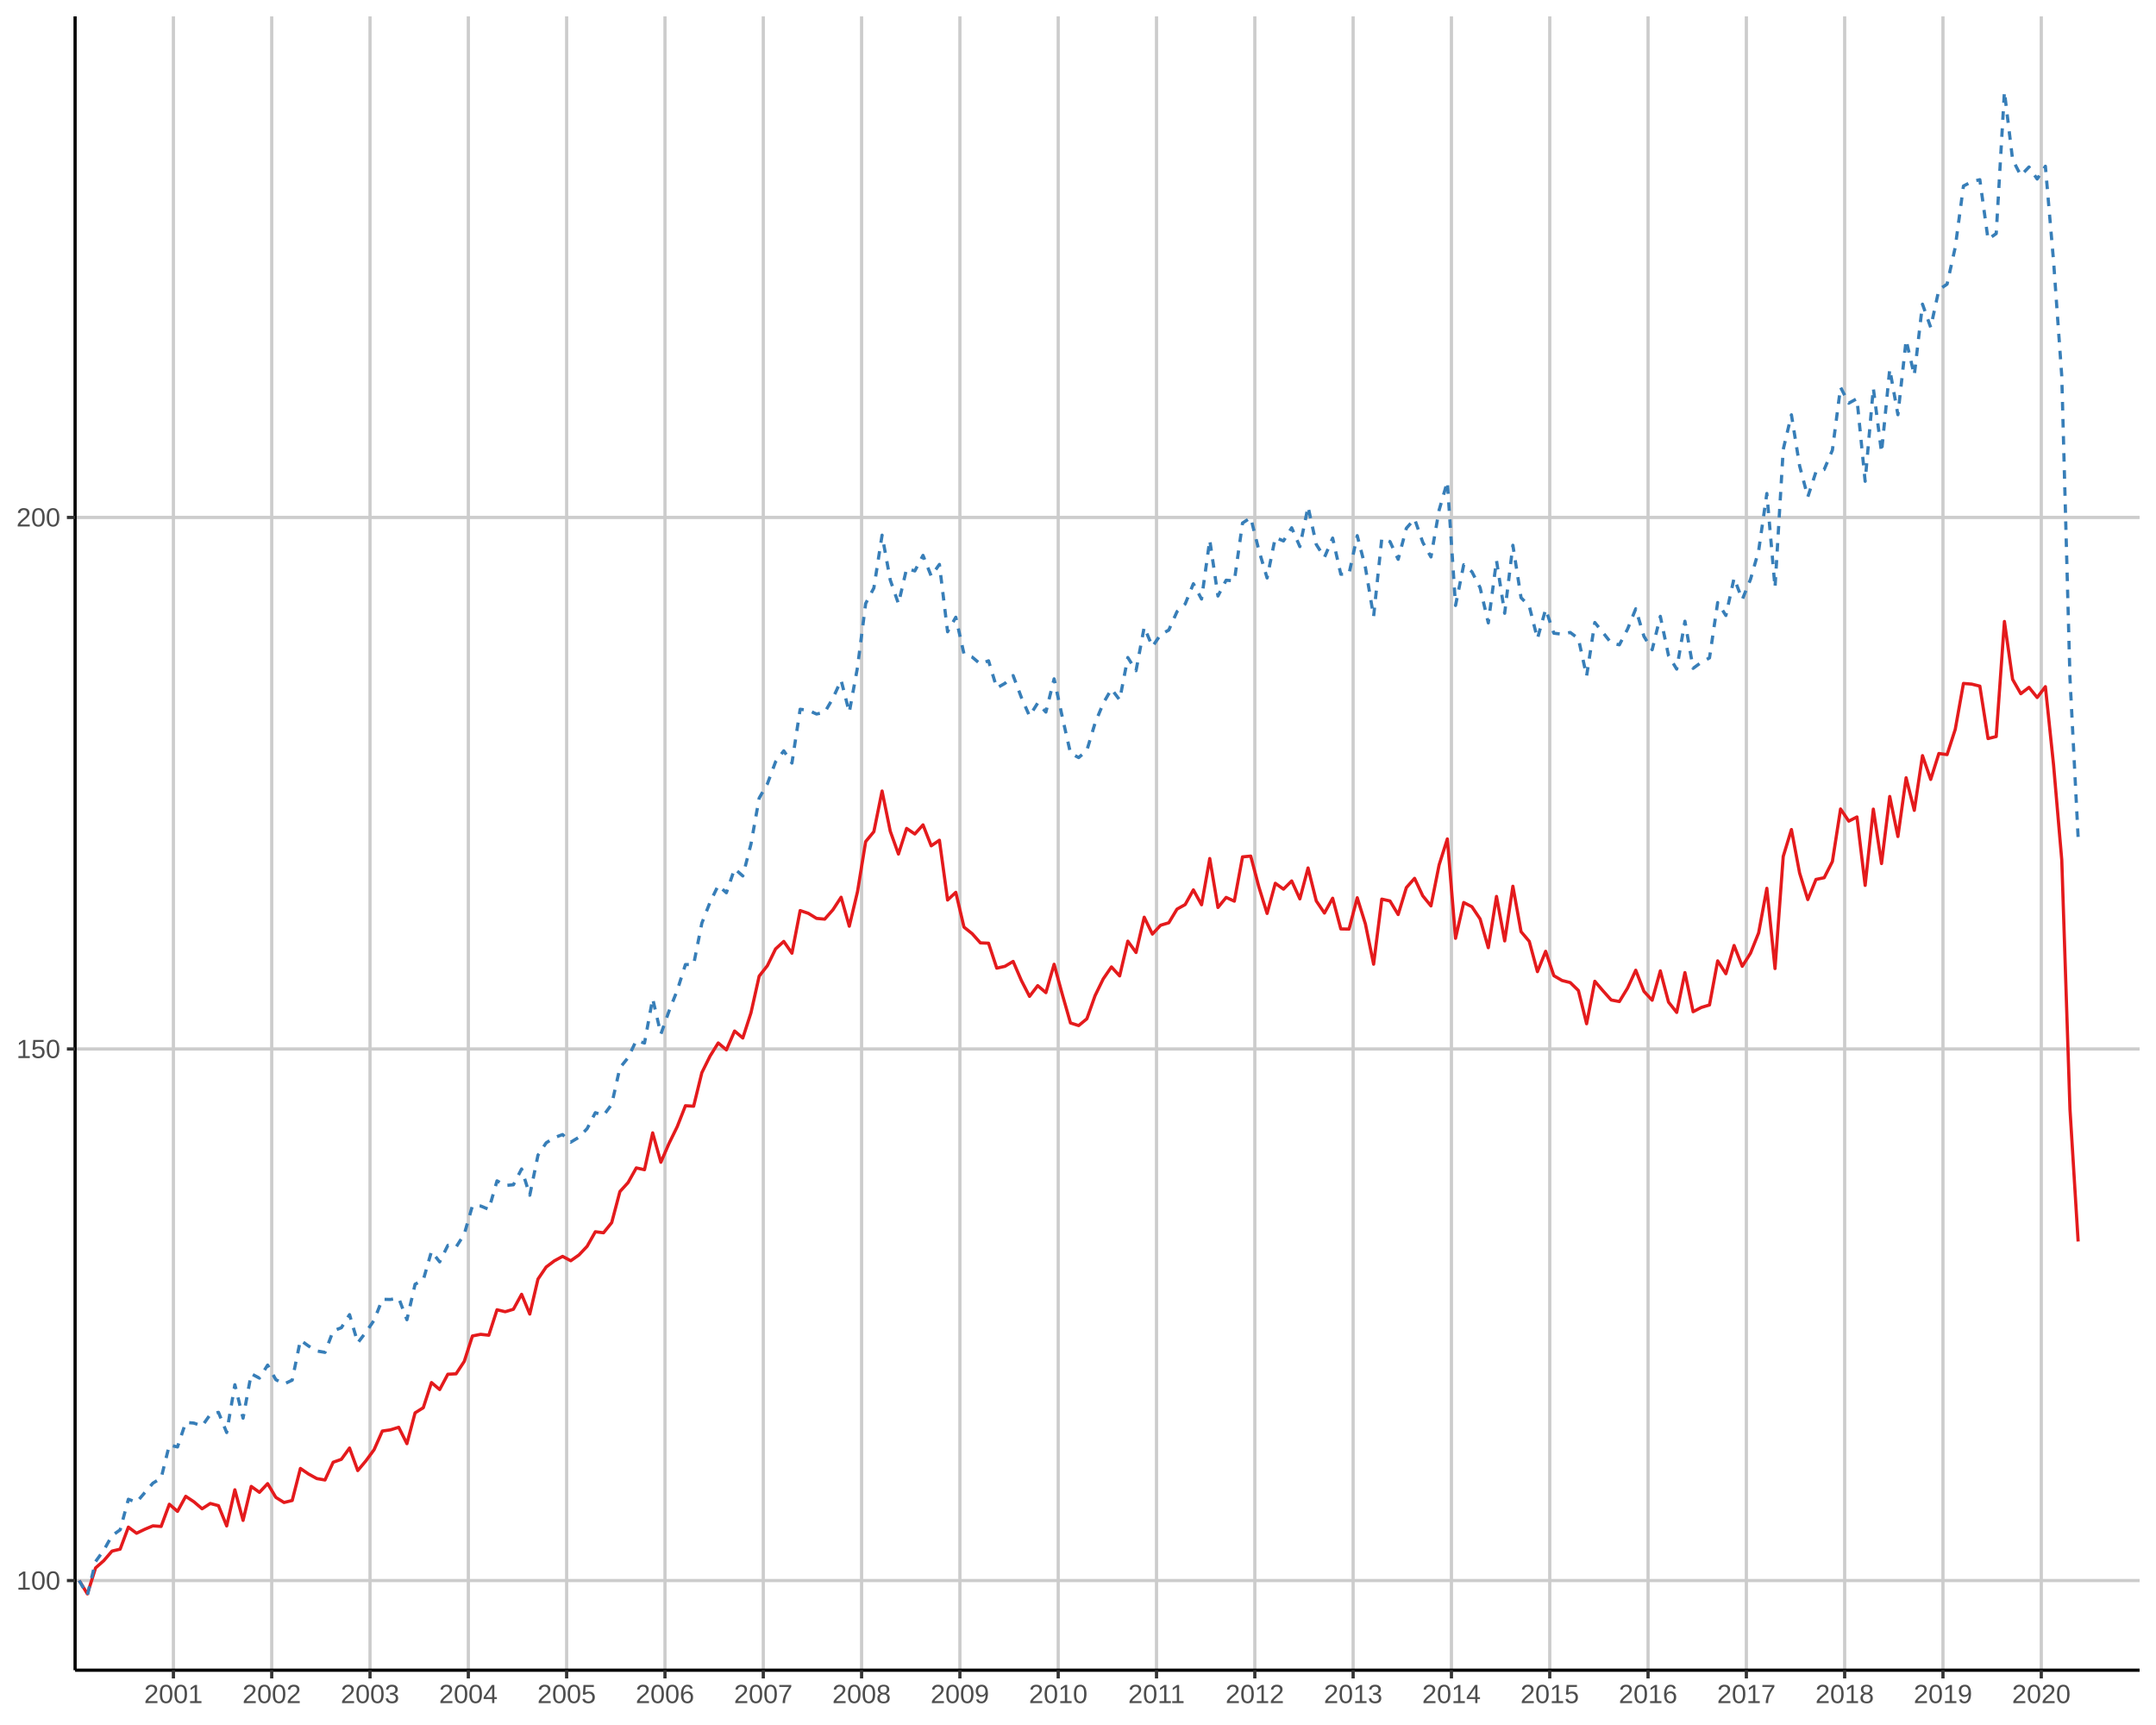
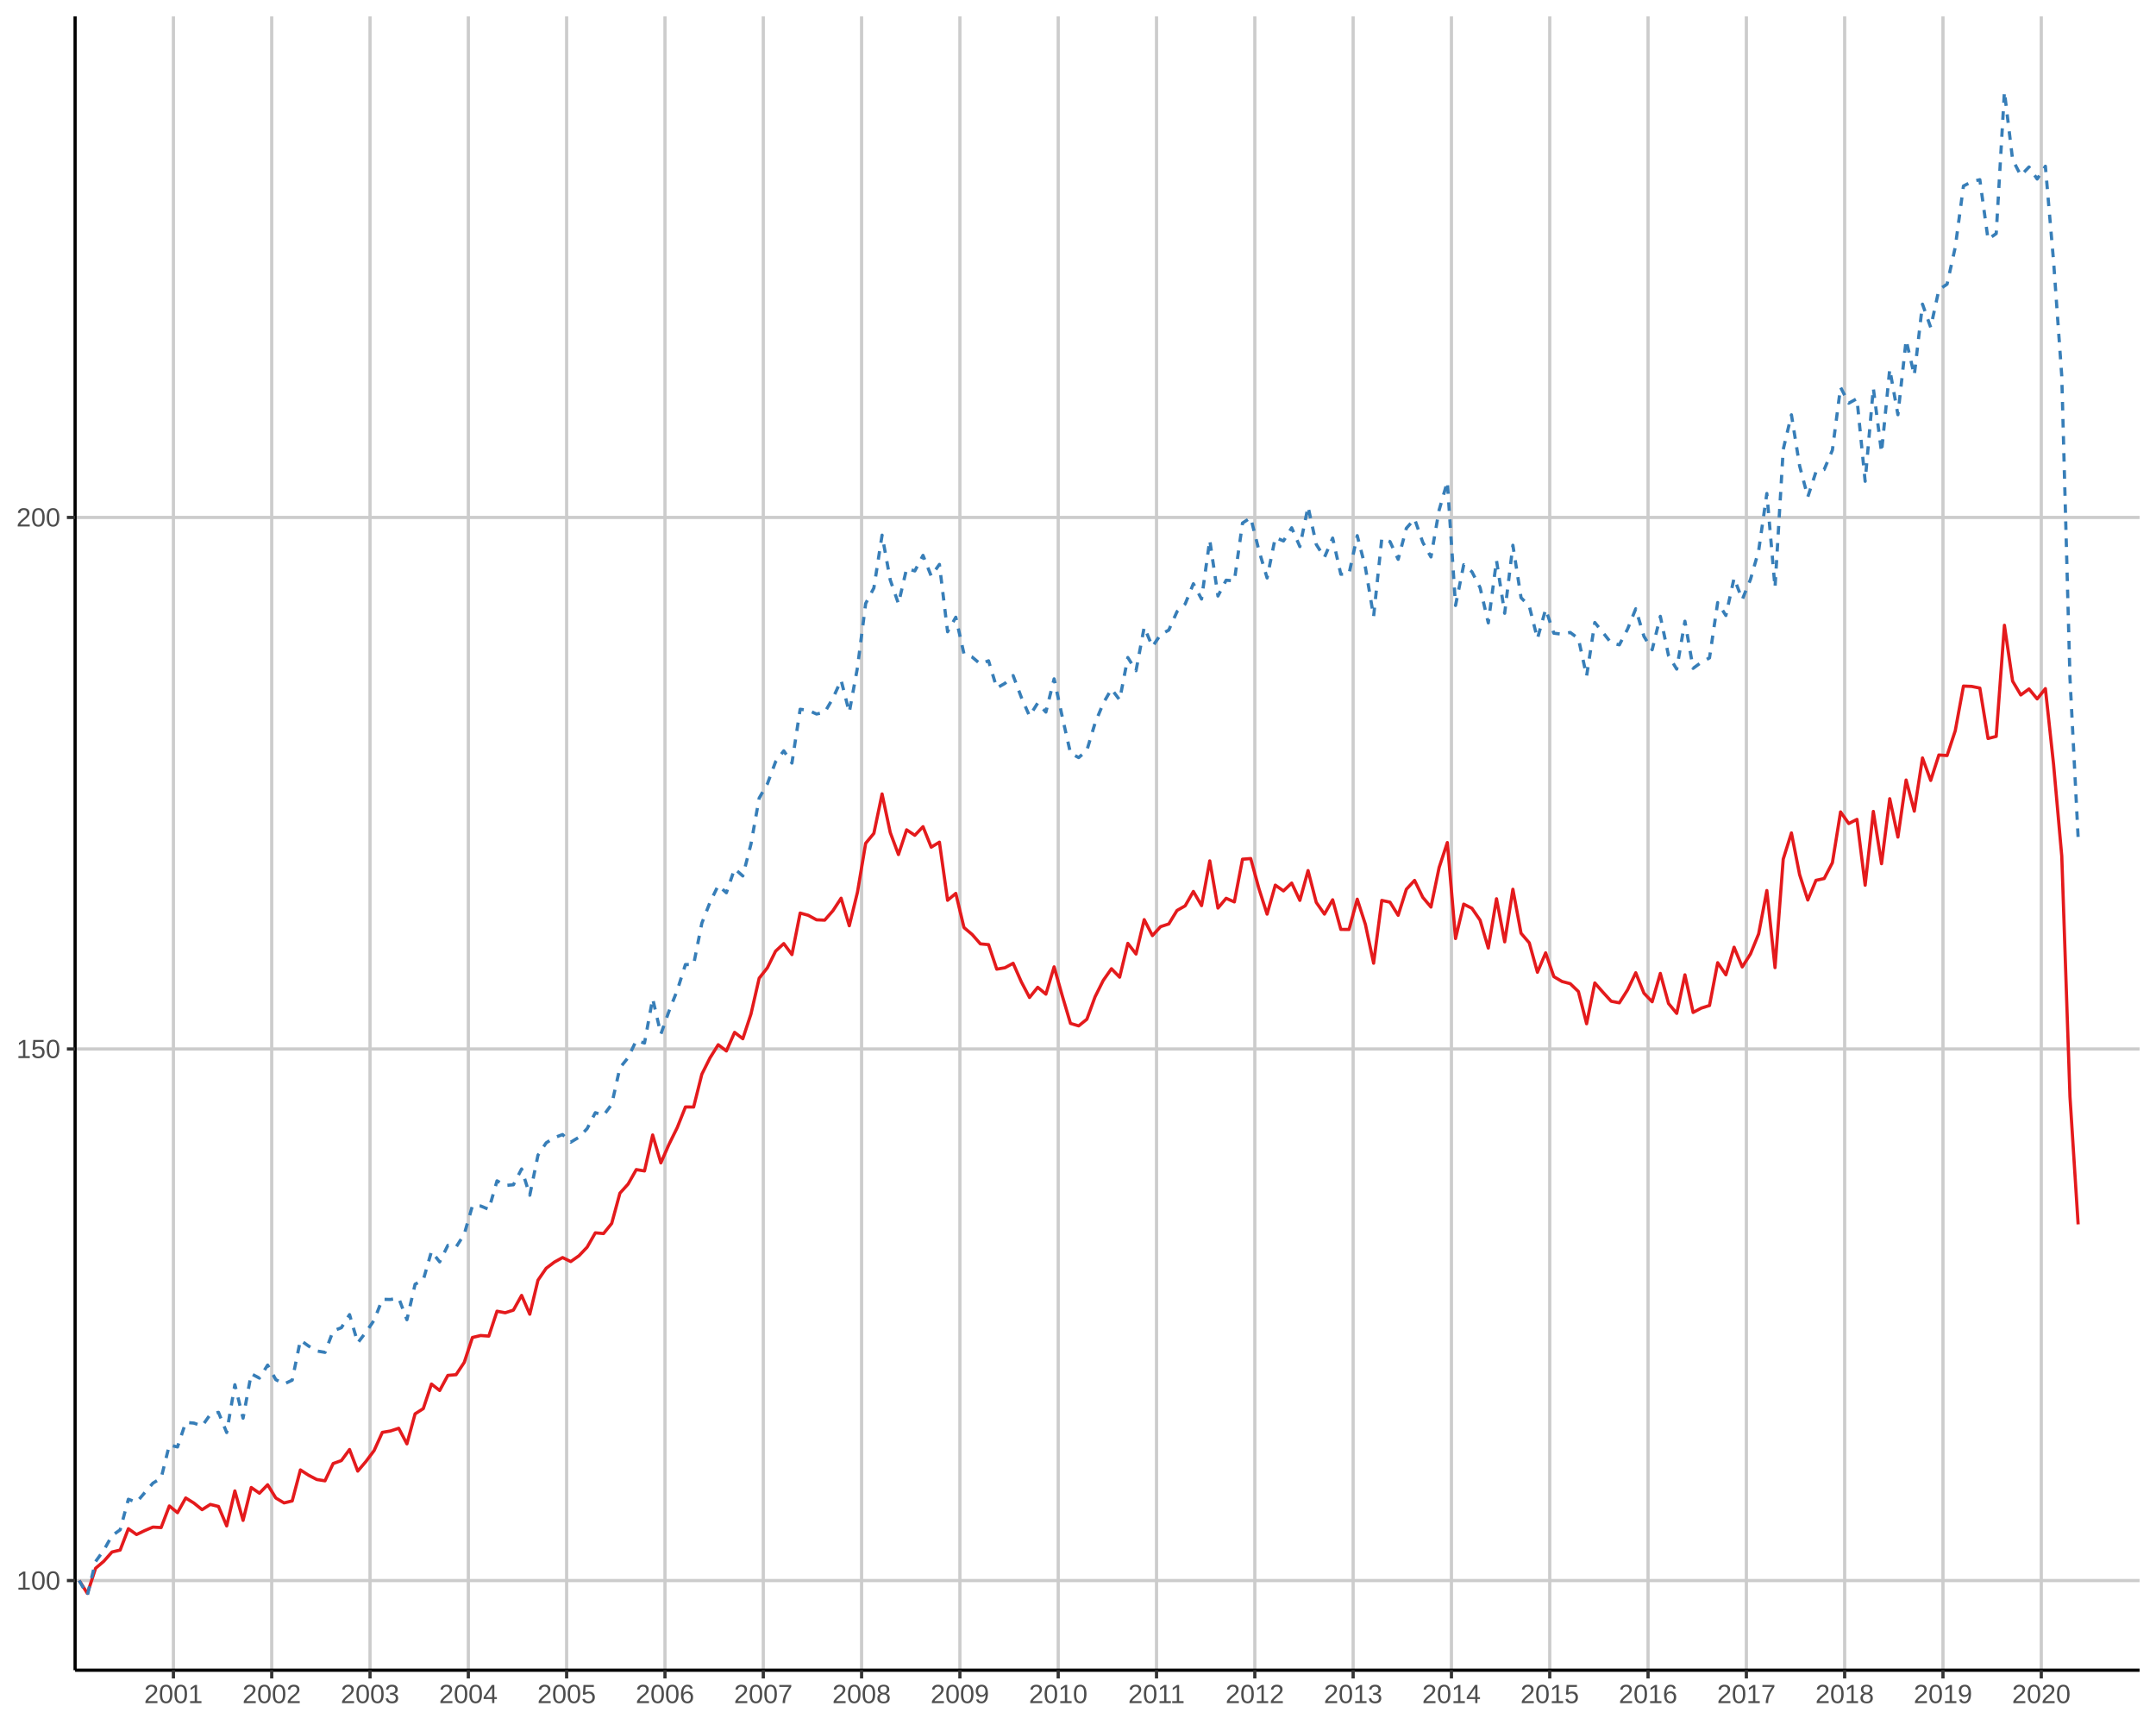
<svg xmlns="http://www.w3.org/2000/svg" viewBox="0 0 720.00 576.00">
  <defs>
    <style type="text/css">
    line, polyline, polygon, path, rect, circle {
      fill: none;
      stroke: #000000;
      stroke-linecap: round;
      stroke-linejoin: round;
      stroke-miterlimit: 10.00;
    }
  </style>
  </defs>
  <rect width="100%" height="100%" style="stroke: none; fill: #FFFFFF;" />
  <rect x="0.00" y="0.00" width="720.00" height="576.00" style="stroke-width: 1.07; stroke: #FFFFFF; fill: #FFFFFF;" />
  <defs>
    <clipPath id="cpMjUuMDh8NzE0LjUyfDU1Ny43MXw1LjQ4">
      <rect x="25.08" y="5.48" width="689.44" height="552.23" />
    </clipPath>
  </defs>
  <rect x="25.08" y="5.48" width="689.44" height="552.23" style="stroke-width: 1.07; stroke: none; fill: #FFFFFF;" clip-path="url(#cpMjUuMDh8NzE0LjUyfDU1Ny43MXw1LjQ4)" />
  <polyline points="25.08,527.77 714.52,527.77 " style="stroke-width: 1.07; stroke: #CCCCCC; stroke-linecap: butt;" clip-path="url(#cpMjUuMDh8NzE0LjUyfDU1Ny43MXw1LjQ4)" />
  <polyline points="25.08,350.27 714.52,350.27 " style="stroke-width: 1.07; stroke: #CCCCCC; stroke-linecap: butt;" clip-path="url(#cpMjUuMDh8NzE0LjUyfDU1Ny43MXw1LjQ4)" />
  <polyline points="25.08,172.78 714.52,172.78 " style="stroke-width: 1.07; stroke: #CCCCCC; stroke-linecap: butt;" clip-path="url(#cpMjUuMDh8NzE0LjUyfDU1Ny43MXw1LjQ4)" />
  <polyline points="57.91,557.71 57.91,5.48 " style="stroke-width: 1.07; stroke: #CCCCCC; stroke-linecap: butt;" clip-path="url(#cpMjUuMDh8NzE0LjUyfDU1Ny43MXw1LjQ4)" />
  <polyline points="90.74,557.71 90.74,5.48 " style="stroke-width: 1.07; stroke: #CCCCCC; stroke-linecap: butt;" clip-path="url(#cpMjUuMDh8NzE0LjUyfDU1Ny43MXw1LjQ4)" />
  <polyline points="123.57,557.71 123.57,5.48 " style="stroke-width: 1.07; stroke: #CCCCCC; stroke-linecap: butt;" clip-path="url(#cpMjUuMDh8NzE0LjUyfDU1Ny43MXw1LjQ4)" />
  <polyline points="156.40,557.71 156.40,5.48 " style="stroke-width: 1.07; stroke: #CCCCCC; stroke-linecap: butt;" clip-path="url(#cpMjUuMDh8NzE0LjUyfDU1Ny43MXw1LjQ4)" />
  <polyline points="189.23,557.71 189.23,5.48 " style="stroke-width: 1.07; stroke: #CCCCCC; stroke-linecap: butt;" clip-path="url(#cpMjUuMDh8NzE0LjUyfDU1Ny43MXw1LjQ4)" />
  <polyline points="222.07,557.71 222.07,5.48 " style="stroke-width: 1.07; stroke: #CCCCCC; stroke-linecap: butt;" clip-path="url(#cpMjUuMDh8NzE0LjUyfDU1Ny43MXw1LjQ4)" />
  <polyline points="254.90,557.71 254.90,5.48 " style="stroke-width: 1.07; stroke: #CCCCCC; stroke-linecap: butt;" clip-path="url(#cpMjUuMDh8NzE0LjUyfDU1Ny43MXw1LjQ4)" />
  <polyline points="287.73,557.71 287.73,5.48 " style="stroke-width: 1.07; stroke: #CCCCCC; stroke-linecap: butt;" clip-path="url(#cpMjUuMDh8NzE0LjUyfDU1Ny43MXw1LjQ4)" />
  <polyline points="320.56,557.71 320.56,5.48 " style="stroke-width: 1.07; stroke: #CCCCCC; stroke-linecap: butt;" clip-path="url(#cpMjUuMDh8NzE0LjUyfDU1Ny43MXw1LjQ4)" />
  <polyline points="353.39,557.71 353.39,5.48 " style="stroke-width: 1.07; stroke: #CCCCCC; stroke-linecap: butt;" clip-path="url(#cpMjUuMDh8NzE0LjUyfDU1Ny43MXw1LjQ4)" />
  <polyline points="386.22,557.71 386.22,5.48 " style="stroke-width: 1.07; stroke: #CCCCCC; stroke-linecap: butt;" clip-path="url(#cpMjUuMDh8NzE0LjUyfDU1Ny43MXw1LjQ4)" />
  <polyline points="419.05,557.71 419.05,5.48 " style="stroke-width: 1.07; stroke: #CCCCCC; stroke-linecap: butt;" clip-path="url(#cpMjUuMDh8NzE0LjUyfDU1Ny43MXw1LjQ4)" />
  <polyline points="451.88,557.71 451.88,5.48 " style="stroke-width: 1.07; stroke: #CCCCCC; stroke-linecap: butt;" clip-path="url(#cpMjUuMDh8NzE0LjUyfDU1Ny43MXw1LjQ4)" />
  <polyline points="484.71,557.71 484.71,5.48 " style="stroke-width: 1.07; stroke: #CCCCCC; stroke-linecap: butt;" clip-path="url(#cpMjUuMDh8NzE0LjUyfDU1Ny43MXw1LjQ4)" />
  <polyline points="517.54,557.71 517.54,5.48 " style="stroke-width: 1.07; stroke: #CCCCCC; stroke-linecap: butt;" clip-path="url(#cpMjUuMDh8NzE0LjUyfDU1Ny43MXw1LjQ4)" />
  <polyline points="550.37,557.71 550.37,5.48 " style="stroke-width: 1.07; stroke: #CCCCCC; stroke-linecap: butt;" clip-path="url(#cpMjUuMDh8NzE0LjUyfDU1Ny43MXw1LjQ4)" />
  <polyline points="583.20,557.71 583.20,5.48 " style="stroke-width: 1.07; stroke: #CCCCCC; stroke-linecap: butt;" clip-path="url(#cpMjUuMDh8NzE0LjUyfDU1Ny43MXw1LjQ4)" />
  <polyline points="616.03,557.71 616.03,5.48 " style="stroke-width: 1.07; stroke: #CCCCCC; stroke-linecap: butt;" clip-path="url(#cpMjUuMDh8NzE0LjUyfDU1Ny43MXw1LjQ4)" />
  <polyline points="648.86,557.71 648.86,5.48 " style="stroke-width: 1.07; stroke: #CCCCCC; stroke-linecap: butt;" clip-path="url(#cpMjUuMDh8NzE0LjUyfDU1Ny43MXw1LjQ4)" />
  <polyline points="681.69,557.71 681.69,5.48 " style="stroke-width: 1.07; stroke: #CCCCCC; stroke-linecap: butt;" clip-path="url(#cpMjUuMDh8NzE0LjUyfDU1Ny43MXw1LjQ4)" />
-   <polyline points="26.45,527.77 29.19,532.22 31.92,523.54 34.66,521.12 37.39,517.94 40.13,517.28 42.87,509.93 45.60,511.97 48.34,510.65 51.07,509.50 53.81,509.70 56.55,502.28 59.28,504.67 62.02,499.64 64.75,501.46 67.49,503.80 70.22,502.03 72.96,502.76 75.70,509.53 78.43,497.46 81.17,507.68 83.90,496.33 86.64,498.31 89.38,495.40 92.11,499.99 94.85,501.70 97.58,501.03 100.32,490.33 103.05,492.20 105.79,493.71 108.53,494.19 111.26,488.26 114.00,487.29 116.73,483.51 119.47,491.04 122.21,487.77 124.94,484.05 127.68,477.84 130.41,477.44 133.15,476.59 135.89,482.06 138.62,471.77 141.36,470.05 144.09,461.65 146.83,463.99 149.56,458.87 152.30,458.74 155.04,454.59 157.77,446.10 160.51,445.55 163.24,445.85 165.98,437.35 168.72,438.00 171.45,437.18 174.19,432.18 176.92,438.78 179.66,427.10 182.40,423.07 185.13,421.01 187.87,419.52 190.60,420.98 193.34,419.05 196.07,416.16 198.81,411.30 201.55,411.64 204.28,408.25 207.02,397.88 209.75,394.88 212.49,389.98 215.23,390.58 217.96,378.28 220.70,388.09 223.43,381.79 226.17,376.19 228.90,369.22 231.64,369.38 234.38,358.18 237.11,352.66 239.85,348.26 242.58,350.57 245.32,344.27 248.06,346.61 250.79,338.19 253.53,325.93 256.26,322.47 259.00,316.86 261.74,314.35 264.47,318.29 267.21,304.05 269.94,304.97 272.68,306.66 275.41,306.91 278.15,303.79 280.89,299.60 283.62,309.27 286.36,297.77 289.09,281.02 291.83,277.70 294.57,264.13 297.30,277.54 300.04,285.18 302.77,276.62 305.51,278.48 308.24,275.43 310.98,282.43 313.72,280.56 316.45,300.53 319.19,297.96 321.92,309.57 324.66,311.77 327.40,314.84 330.13,314.95 332.87,323.28 335.60,322.67 338.34,321.03 341.08,327.38 343.81,332.70 346.55,329.12 349.28,331.46 352.02,321.98 354.75,332.00 357.49,341.58 360.23,342.45 362.96,340.19 365.70,332.46 368.43,326.86 371.17,322.87 373.91,325.87 376.64,314.26 379.38,318.05 382.11,306.27 384.85,311.91 387.58,308.95 390.32,308.13 393.06,303.57 395.79,302.05 398.53,297.14 401.26,302.12 404.00,286.67 406.74,303.02 409.47,299.66 412.21,300.91 414.94,286.12 417.68,285.86 420.42,296.23 423.15,305.01 425.89,294.94 428.62,296.90 431.36,294.16 434.09,300.15 436.83,289.82 439.57,300.83 442.30,304.88 445.04,299.93 447.77,310.18 450.51,310.23 453.25,299.77 455.98,308.53 458.72,321.96 461.45,300.23 464.19,300.85 466.92,305.38 469.66,296.38 472.40,293.29 475.13,299.13 477.87,302.49 480.60,288.79 483.34,280.13 486.08,313.31 488.81,301.36 491.55,302.77 494.28,306.84 497.02,316.45 499.76,299.33 502.49,314.18 505.23,295.93 507.96,311.10 510.70,314.33 513.43,324.45 516.17,317.65 518.91,325.79 521.64,327.40 524.38,328.09 527.11,330.74 529.85,341.84 532.59,327.66 535.32,330.85 538.06,333.91 540.79,334.43 543.53,329.93 546.26,323.97 549.00,331.03 551.74,333.99 554.47,324.18 557.21,334.62 559.94,338.06 562.68,324.76 565.42,337.83 568.15,336.40 570.89,335.57 573.62,320.85 576.36,325.14 579.10,315.71 581.83,322.66 584.57,318.32 587.30,311.50 590.04,296.62 592.77,323.41 595.51,285.98 598.25,276.99 600.98,291.51 603.72,300.38 606.45,293.65 609.19,293.08 611.93,287.67 614.66,270.13 617.40,274.19 620.13,272.79 622.87,295.64 625.60,270.18 628.34,288.35 631.08,265.95 633.81,279.32 636.55,259.71 639.28,270.59 642.02,252.32 644.76,260.26 647.49,251.60 650.23,251.97 652.96,243.53 655.70,228.21 658.44,228.43 661.17,229.11 663.91,246.62 666.64,245.94 669.38,207.52 672.11,226.85 674.85,231.64 677.59,229.52 680.32,232.91 683.06,229.29 685.79,255.42 688.53,287.14 691.27,370.38 694.00,414.55 " style="stroke-width: 1.07; stroke: #E41A1C; stroke-linecap: butt;" clip-path="url(#cpMjUuMDh8NzE0LjUyfDU1Ny43MXw1LjQ4)" />
+   <polyline points="26.45,527.77 29.19,532.06 31.92,523.67 34.66,521.33 37.39,518.24 40.13,517.58 42.87,510.46 45.60,512.40 48.34,511.08 51.07,509.92 53.81,510.07 56.55,502.86 59.28,505.10 62.02,500.19 64.75,501.89 67.49,504.10 70.22,502.35 72.96,503.02 75.70,509.52 78.43,497.84 81.17,507.68 83.90,496.70 86.64,498.60 89.38,495.78 92.11,500.20 94.85,501.84 97.58,501.18 100.32,490.83 103.05,492.60 105.79,494.03 108.53,494.46 111.26,488.69 114.00,487.71 116.73,484.01 119.47,491.22 122.21,488.00 124.94,484.35 127.68,478.29 130.41,477.82 133.15,476.92 135.89,482.12 138.62,472.10 141.36,470.35 144.09,462.15 146.83,464.31 149.56,459.26 152.30,459.03 155.04,454.91 157.77,446.60 160.51,445.95 163.24,446.14 165.98,437.83 168.72,438.35 171.45,437.46 174.19,432.55 176.92,438.83 179.66,427.47 182.40,423.49 185.13,421.43 187.87,419.92 190.60,421.25 193.34,419.32 196.07,416.45 198.81,411.66 201.55,411.90 204.28,408.52 207.02,398.41 209.75,395.39 212.49,390.54 215.23,390.99 217.96,378.98 220.70,388.30 223.43,382.07 226.17,376.51 228.90,369.64 231.64,369.65 234.38,358.69 237.11,353.23 239.85,348.85 242.58,350.93 245.32,344.72 248.06,346.85 250.79,338.59 253.53,326.63 256.26,323.17 259.00,317.62 261.74,315.07 264.47,318.75 267.21,304.88 269.94,305.64 272.68,307.14 275.41,307.25 278.15,304.10 280.89,299.92 283.62,309.12 286.36,297.89 289.09,281.59 291.83,278.28 294.57,265.11 297.30,277.99 300.04,285.34 302.77,277.09 305.51,278.92 308.24,276.04 310.98,282.88 313.72,281.21 316.45,300.62 319.19,298.32 321.92,309.72 324.66,312.04 327.40,315.17 330.13,315.43 332.87,323.61 335.60,323.14 338.34,321.66 341.08,327.87 343.81,333.07 346.55,329.67 349.28,331.96 352.02,322.84 354.75,332.50 357.49,341.73 360.23,342.55 362.96,340.34 365.70,332.84 368.43,327.38 371.17,323.47 373.91,326.29 376.64,315.00 379.38,318.56 382.11,307.08 384.85,312.41 387.58,309.42 390.32,308.52 393.06,304.02 395.79,302.47 398.53,297.66 401.26,302.40 404.00,287.46 406.74,303.21 409.47,299.95 412.21,301.16 414.94,286.90 417.68,286.68 420.42,296.73 423.15,305.24 425.89,295.56 428.62,297.48 431.36,294.86 434.09,300.65 436.83,290.70 439.57,301.33 442.30,305.23 445.04,300.45 447.77,310.33 450.51,310.36 453.25,300.25 455.98,308.69 458.72,321.63 461.45,300.66 464.19,301.25 466.92,305.63 469.66,296.94 472.40,293.98 475.13,299.62 477.87,302.88 480.60,289.67 483.34,281.34 486.08,313.39 488.81,301.90 491.55,303.29 494.28,307.26 497.02,316.57 499.76,300.11 502.49,314.49 505.23,296.94 507.96,311.64 510.70,314.82 513.43,324.65 516.17,318.17 518.91,326.11 521.64,327.73 524.38,328.46 527.11,331.08 529.85,341.84 532.59,328.22 535.32,331.34 538.06,334.33 540.79,334.86 543.53,330.54 546.26,324.82 549.00,331.64 551.74,334.50 554.47,325.03 557.21,335.09 559.94,338.38 562.68,325.51 565.42,338.07 568.15,336.62 570.89,335.75 573.62,321.46 576.36,325.50 579.10,316.29 581.83,322.87 584.57,318.55 587.30,311.84 590.04,297.36 592.77,323.10 595.51,286.88 598.25,278.12 600.98,292.04 603.72,300.53 606.45,293.95 609.19,293.35 611.93,288.08 614.66,271.11 617.40,274.99 620.13,273.60 622.87,295.58 625.60,270.95 628.34,288.40 631.08,266.70 633.81,279.51 636.55,260.46 639.28,270.85 642.02,253.09 644.76,260.60 647.49,252.10 650.23,252.28 652.96,244.00 655.70,229.09 658.44,229.20 661.17,229.76 663.91,246.59 666.64,245.89 669.38,208.79 672.11,227.43 674.85,232.06 677.59,230.05 680.32,233.37 683.06,229.94 685.79,255.21 688.53,285.86 691.27,366.20 694.00,408.83 " style="stroke-width: 1.07; stroke: #E41A1C; stroke-linecap: butt;" clip-path="url(#cpMjUuMDh8NzE0LjUyfDU1Ny43MXw1LjQ4)" />
  <polyline points="26.45,527.77 29.19,532.61 31.92,521.41 34.66,517.64 37.39,512.78 40.13,510.83 42.87,500.62 45.60,501.63 48.34,498.41 51.07,495.24 53.81,493.56 56.55,482.50 59.28,483.16 62.02,474.96 64.75,475.19 67.49,476.18 70.22,472.31 72.96,471.60 75.70,478.34 78.43,462.38 81.17,473.55 83.90,458.72 86.64,460.17 89.38,455.82 92.11,460.68 94.85,462.15 97.58,460.85 100.32,447.49 103.05,449.46 105.79,451.10 108.53,451.58 111.26,444.40 114.00,443.34 116.73,438.97 119.47,448.39 122.21,444.83 124.94,440.84 127.68,433.85 130.41,433.91 133.15,433.45 135.89,440.67 138.62,428.82 141.36,427.37 144.09,417.86 146.83,421.36 149.56,415.86 152.30,416.42 155.04,412.13 157.77,402.61 160.51,402.70 163.24,403.83 165.98,394.30 168.72,395.84 171.45,395.61 174.19,390.33 176.92,399.09 179.66,385.72 182.40,381.60 185.13,379.88 187.87,378.84 190.60,381.38 193.34,379.74 196.07,376.87 198.81,371.54 201.55,372.45 204.28,368.75 207.02,356.54 209.75,353.17 212.49,347.43 215.23,348.29 217.96,333.45 220.70,345.30 223.43,337.59 226.17,330.68 228.90,322.08 231.64,322.06 234.38,308.26 237.11,301.31 239.85,295.66 242.58,298.10 245.32,290.09 248.06,292.49 250.79,281.84 253.53,266.48 256.26,261.76 259.00,254.38 261.74,250.71 264.47,254.80 267.21,236.83 269.94,237.18 272.68,238.42 275.41,237.86 278.15,233.17 280.89,227.14 283.62,237.85 286.36,222.88 289.09,201.51 291.83,196.34 294.57,178.70 297.30,193.66 300.04,201.58 302.77,189.84 305.51,190.64 308.24,185.45 310.98,192.35 313.72,188.46 316.45,210.96 319.19,206.10 321.92,218.35 324.66,219.41 327.40,221.72 330.13,220.65 332.87,229.73 335.60,228.19 338.34,225.59 341.08,232.86 343.81,239.09 346.55,234.75 349.28,237.77 352.02,226.68 354.75,239.40 357.49,251.49 360.23,252.97 362.96,250.56 365.70,241.45 368.43,234.84 371.17,230.08 373.91,233.71 376.64,219.55 379.38,223.96 382.11,209.43 384.85,215.93 387.58,211.90 390.32,210.39 393.06,204.24 395.79,201.68 398.53,194.92 401.26,200.03 404.00,180.32 406.74,199.02 409.47,193.74 412.21,193.96 414.94,174.65 417.68,172.85 420.42,183.82 423.15,192.99 425.89,179.47 428.62,180.63 431.36,176.23 434.09,182.52 436.83,169.18 439.57,181.80 442.30,186.12 445.04,179.67 447.77,191.75 450.51,191.60 453.25,178.86 455.98,189.49 458.72,205.86 461.45,179.79 464.19,180.85 466.92,186.77 469.66,176.39 472.40,173.28 475.13,181.08 477.87,185.97 480.60,170.31 483.34,160.86 486.08,202.17 488.81,188.58 491.55,190.92 494.28,196.23 497.02,207.99 499.76,187.16 502.49,204.78 505.23,182.07 507.96,199.58 510.70,202.38 513.43,213.27 516.17,203.43 518.91,211.44 521.64,211.76 524.38,211.19 527.11,213.23 529.85,225.73 532.59,207.86 535.32,211.24 538.06,214.70 540.79,215.31 543.53,210.06 546.26,203.29 549.00,212.49 551.74,216.97 554.47,205.80 557.21,218.94 559.94,223.42 562.68,207.43 565.42,223.17 568.15,221.16 570.89,219.68 573.62,201.20 576.36,205.52 579.10,193.05 581.83,200.20 584.57,193.49 587.30,183.94 590.04,164.78 592.77,196.22 595.51,150.07 598.25,138.51 600.98,155.55 603.72,165.92 606.45,157.54 609.19,156.78 611.93,150.32 614.66,129.32 617.40,134.63 620.13,133.11 622.87,160.71 625.60,129.60 628.34,151.09 631.08,123.24 633.81,138.48 636.55,113.54 639.28,125.31 642.02,101.56 644.76,109.32 647.49,96.75 650.23,94.88 652.96,82.57 655.70,62.11 658.44,60.68 661.17,60.00 663.91,79.91 666.64,77.99 669.38,30.58 672.11,53.29 674.85,58.61 677.59,55.76 680.32,59.78 683.06,55.51 685.79,87.21 688.53,125.64 691.27,226.38 694.00,279.77 " style="stroke-width: 1.07; stroke: #377EB8; stroke-dasharray: 2.85,2.85; stroke-linecap: butt;" clip-path="url(#cpMjUuMDh8NzE0LjUyfDU1Ny43MXw1LjQ4)" />
  <defs>
    <clipPath id="cpMC4wMHw3MjAuMDB8NTc2LjAwfDAuMDA=">
      <rect x="0.00" y="0.00" width="720.00" height="576.00" />
    </clipPath>
  </defs>
  <polyline points="25.08,557.71 25.08,5.48 " style="stroke-width: 1.07; stroke-linecap: butt;" clip-path="url(#cpMC4wMHw3MjAuMDB8NTc2LjAwfDAuMDA=)" />
  <g clip-path="url(#cpMC4wMHw3MjAuMDB8NTc2LjAwfDAuMDA=)">
    <text x="5.48" y="530.80" style="font-size: 8.80px; fill: #4D4D4D; font-family: Liberation Sans;" textLength="14.67px" lengthAdjust="spacingAndGlyphs">100</text>
  </g>
  <g clip-path="url(#cpMC4wMHw3MjAuMDB8NTc2LjAwfDAuMDA=)">
    <text x="5.48" y="353.30" style="font-size: 8.80px; fill: #4D4D4D; font-family: Liberation Sans;" textLength="14.67px" lengthAdjust="spacingAndGlyphs">150</text>
  </g>
  <g clip-path="url(#cpMC4wMHw3MjAuMDB8NTc2LjAwfDAuMDA=)">
    <text x="5.48" y="175.80" style="font-size: 8.80px; fill: #4D4D4D; font-family: Liberation Sans;" textLength="14.67px" lengthAdjust="spacingAndGlyphs">200</text>
  </g>
  <polyline points="22.34,527.77 25.08,527.77 " style="stroke-width: 1.07; stroke: #333333; stroke-linecap: butt;" clip-path="url(#cpMC4wMHw3MjAuMDB8NTc2LjAwfDAuMDA=)" />
  <polyline points="22.34,350.27 25.08,350.27 " style="stroke-width: 1.07; stroke: #333333; stroke-linecap: butt;" clip-path="url(#cpMC4wMHw3MjAuMDB8NTc2LjAwfDAuMDA=)" />
  <polyline points="22.34,172.78 25.08,172.78 " style="stroke-width: 1.07; stroke: #333333; stroke-linecap: butt;" clip-path="url(#cpMC4wMHw3MjAuMDB8NTc2LjAwfDAuMDA=)" />
  <polyline points="25.08,557.71 714.52,557.71 " style="stroke-width: 1.07; stroke-linecap: butt;" clip-path="url(#cpMC4wMHw3MjAuMDB8NTc2LjAwfDAuMDA=)" />
  <polyline points="57.91,560.45 57.91,557.71 " style="stroke-width: 1.07; stroke: #333333; stroke-linecap: butt;" clip-path="url(#cpMC4wMHw3MjAuMDB8NTc2LjAwfDAuMDA=)" />
  <polyline points="90.74,560.45 90.74,557.71 " style="stroke-width: 1.07; stroke: #333333; stroke-linecap: butt;" clip-path="url(#cpMC4wMHw3MjAuMDB8NTc2LjAwfDAuMDA=)" />
  <polyline points="123.57,560.45 123.57,557.71 " style="stroke-width: 1.07; stroke: #333333; stroke-linecap: butt;" clip-path="url(#cpMC4wMHw3MjAuMDB8NTc2LjAwfDAuMDA=)" />
  <polyline points="156.40,560.45 156.40,557.71 " style="stroke-width: 1.07; stroke: #333333; stroke-linecap: butt;" clip-path="url(#cpMC4wMHw3MjAuMDB8NTc2LjAwfDAuMDA=)" />
  <polyline points="189.23,560.45 189.23,557.71 " style="stroke-width: 1.07; stroke: #333333; stroke-linecap: butt;" clip-path="url(#cpMC4wMHw3MjAuMDB8NTc2LjAwfDAuMDA=)" />
  <polyline points="222.07,560.45 222.07,557.71 " style="stroke-width: 1.07; stroke: #333333; stroke-linecap: butt;" clip-path="url(#cpMC4wMHw3MjAuMDB8NTc2LjAwfDAuMDA=)" />
  <polyline points="254.90,560.45 254.90,557.71 " style="stroke-width: 1.07; stroke: #333333; stroke-linecap: butt;" clip-path="url(#cpMC4wMHw3MjAuMDB8NTc2LjAwfDAuMDA=)" />
  <polyline points="287.73,560.45 287.73,557.71 " style="stroke-width: 1.07; stroke: #333333; stroke-linecap: butt;" clip-path="url(#cpMC4wMHw3MjAuMDB8NTc2LjAwfDAuMDA=)" />
  <polyline points="320.56,560.45 320.56,557.71 " style="stroke-width: 1.07; stroke: #333333; stroke-linecap: butt;" clip-path="url(#cpMC4wMHw3MjAuMDB8NTc2LjAwfDAuMDA=)" />
  <polyline points="353.39,560.45 353.39,557.71 " style="stroke-width: 1.07; stroke: #333333; stroke-linecap: butt;" clip-path="url(#cpMC4wMHw3MjAuMDB8NTc2LjAwfDAuMDA=)" />
  <polyline points="386.22,560.45 386.22,557.71 " style="stroke-width: 1.07; stroke: #333333; stroke-linecap: butt;" clip-path="url(#cpMC4wMHw3MjAuMDB8NTc2LjAwfDAuMDA=)" />
  <polyline points="419.05,560.45 419.05,557.71 " style="stroke-width: 1.07; stroke: #333333; stroke-linecap: butt;" clip-path="url(#cpMC4wMHw3MjAuMDB8NTc2LjAwfDAuMDA=)" />
  <polyline points="451.88,560.45 451.88,557.71 " style="stroke-width: 1.07; stroke: #333333; stroke-linecap: butt;" clip-path="url(#cpMC4wMHw3MjAuMDB8NTc2LjAwfDAuMDA=)" />
  <polyline points="484.71,560.45 484.71,557.71 " style="stroke-width: 1.07; stroke: #333333; stroke-linecap: butt;" clip-path="url(#cpMC4wMHw3MjAuMDB8NTc2LjAwfDAuMDA=)" />
  <polyline points="517.54,560.45 517.54,557.71 " style="stroke-width: 1.07; stroke: #333333; stroke-linecap: butt;" clip-path="url(#cpMC4wMHw3MjAuMDB8NTc2LjAwfDAuMDA=)" />
  <polyline points="550.37,560.45 550.37,557.71 " style="stroke-width: 1.07; stroke: #333333; stroke-linecap: butt;" clip-path="url(#cpMC4wMHw3MjAuMDB8NTc2LjAwfDAuMDA=)" />
  <polyline points="583.20,560.45 583.20,557.71 " style="stroke-width: 1.07; stroke: #333333; stroke-linecap: butt;" clip-path="url(#cpMC4wMHw3MjAuMDB8NTc2LjAwfDAuMDA=)" />
  <polyline points="616.03,560.45 616.03,557.71 " style="stroke-width: 1.07; stroke: #333333; stroke-linecap: butt;" clip-path="url(#cpMC4wMHw3MjAuMDB8NTc2LjAwfDAuMDA=)" />
  <polyline points="648.86,560.45 648.86,557.71 " style="stroke-width: 1.07; stroke: #333333; stroke-linecap: butt;" clip-path="url(#cpMC4wMHw3MjAuMDB8NTc2LjAwfDAuMDA=)" />
  <polyline points="681.69,560.45 681.69,557.71 " style="stroke-width: 1.07; stroke: #333333; stroke-linecap: butt;" clip-path="url(#cpMC4wMHw3MjAuMDB8NTc2LjAwfDAuMDA=)" />
  <g clip-path="url(#cpMC4wMHw3MjAuMDB8NTc2LjAwfDAuMDA=)">
    <text x="48.13" y="568.69" style="font-size: 8.80px; fill: #4D4D4D; font-family: Liberation Sans;" textLength="19.56px" lengthAdjust="spacingAndGlyphs">2001</text>
  </g>
  <g clip-path="url(#cpMC4wMHw3MjAuMDB8NTc2LjAwfDAuMDA=)">
    <text x="80.96" y="568.69" style="font-size: 8.80px; fill: #4D4D4D; font-family: Liberation Sans;" textLength="19.56px" lengthAdjust="spacingAndGlyphs">2002</text>
  </g>
  <g clip-path="url(#cpMC4wMHw3MjAuMDB8NTc2LjAwfDAuMDA=)">
    <text x="113.79" y="568.69" style="font-size: 8.80px; fill: #4D4D4D; font-family: Liberation Sans;" textLength="19.56px" lengthAdjust="spacingAndGlyphs">2003</text>
  </g>
  <g clip-path="url(#cpMC4wMHw3MjAuMDB8NTc2LjAwfDAuMDA=)">
    <text x="146.62" y="568.69" style="font-size: 8.80px; fill: #4D4D4D; font-family: Liberation Sans;" textLength="19.56px" lengthAdjust="spacingAndGlyphs">2004</text>
  </g>
  <g clip-path="url(#cpMC4wMHw3MjAuMDB8NTc2LjAwfDAuMDA=)">
    <text x="179.45" y="568.69" style="font-size: 8.80px; fill: #4D4D4D; font-family: Liberation Sans;" textLength="19.56px" lengthAdjust="spacingAndGlyphs">2005</text>
  </g>
  <g clip-path="url(#cpMC4wMHw3MjAuMDB8NTc2LjAwfDAuMDA=)">
    <text x="212.28" y="568.69" style="font-size: 8.80px; fill: #4D4D4D; font-family: Liberation Sans;" textLength="19.56px" lengthAdjust="spacingAndGlyphs">2006</text>
  </g>
  <g clip-path="url(#cpMC4wMHw3MjAuMDB8NTc2LjAwfDAuMDA=)">
    <text x="245.11" y="568.69" style="font-size: 8.80px; fill: #4D4D4D; font-family: Liberation Sans;" textLength="19.56px" lengthAdjust="spacingAndGlyphs">2007</text>
  </g>
  <g clip-path="url(#cpMC4wMHw3MjAuMDB8NTc2LjAwfDAuMDA=)">
    <text x="277.94" y="568.69" style="font-size: 8.80px; fill: #4D4D4D; font-family: Liberation Sans;" textLength="19.56px" lengthAdjust="spacingAndGlyphs">2008</text>
  </g>
  <g clip-path="url(#cpMC4wMHw3MjAuMDB8NTc2LjAwfDAuMDA=)">
    <text x="310.77" y="568.69" style="font-size: 8.80px; fill: #4D4D4D; font-family: Liberation Sans;" textLength="19.56px" lengthAdjust="spacingAndGlyphs">2009</text>
  </g>
  <g clip-path="url(#cpMC4wMHw3MjAuMDB8NTc2LjAwfDAuMDA=)">
    <text x="343.61" y="568.69" style="font-size: 8.80px; fill: #4D4D4D; font-family: Liberation Sans;" textLength="19.56px" lengthAdjust="spacingAndGlyphs">2010</text>
  </g>
  <g clip-path="url(#cpMC4wMHw3MjAuMDB8NTc2LjAwfDAuMDA=)">
    <text x="376.76" y="568.69" style="font-size: 8.80px; fill: #4D4D4D; font-family: Liberation Sans;" textLength="18.91px" lengthAdjust="spacingAndGlyphs">2011</text>
  </g>
  <g clip-path="url(#cpMC4wMHw3MjAuMDB8NTc2LjAwfDAuMDA=)">
    <text x="409.27" y="568.69" style="font-size: 8.80px; fill: #4D4D4D; font-family: Liberation Sans;" textLength="19.56px" lengthAdjust="spacingAndGlyphs">2012</text>
  </g>
  <g clip-path="url(#cpMC4wMHw3MjAuMDB8NTc2LjAwfDAuMDA=)">
    <text x="442.10" y="568.69" style="font-size: 8.80px; fill: #4D4D4D; font-family: Liberation Sans;" textLength="19.56px" lengthAdjust="spacingAndGlyphs">2013</text>
  </g>
  <g clip-path="url(#cpMC4wMHw3MjAuMDB8NTc2LjAwfDAuMDA=)">
    <text x="474.93" y="568.69" style="font-size: 8.80px; fill: #4D4D4D; font-family: Liberation Sans;" textLength="19.56px" lengthAdjust="spacingAndGlyphs">2014</text>
  </g>
  <g clip-path="url(#cpMC4wMHw3MjAuMDB8NTc2LjAwfDAuMDA=)">
    <text x="507.76" y="568.69" style="font-size: 8.80px; fill: #4D4D4D; font-family: Liberation Sans;" textLength="19.56px" lengthAdjust="spacingAndGlyphs">2015</text>
  </g>
  <g clip-path="url(#cpMC4wMHw3MjAuMDB8NTc2LjAwfDAuMDA=)">
    <text x="540.59" y="568.69" style="font-size: 8.80px; fill: #4D4D4D; font-family: Liberation Sans;" textLength="19.56px" lengthAdjust="spacingAndGlyphs">2016</text>
  </g>
  <g clip-path="url(#cpMC4wMHw3MjAuMDB8NTc2LjAwfDAuMDA=)">
    <text x="573.42" y="568.69" style="font-size: 8.80px; fill: #4D4D4D; font-family: Liberation Sans;" textLength="19.56px" lengthAdjust="spacingAndGlyphs">2017</text>
  </g>
  <g clip-path="url(#cpMC4wMHw3MjAuMDB8NTc2LjAwfDAuMDA=)">
    <text x="606.25" y="568.69" style="font-size: 8.80px; fill: #4D4D4D; font-family: Liberation Sans;" textLength="19.56px" lengthAdjust="spacingAndGlyphs">2018</text>
  </g>
  <g clip-path="url(#cpMC4wMHw3MjAuMDB8NTc2LjAwfDAuMDA=)">
    <text x="639.08" y="568.69" style="font-size: 8.80px; fill: #4D4D4D; font-family: Liberation Sans;" textLength="19.56px" lengthAdjust="spacingAndGlyphs">2019</text>
  </g>
  <g clip-path="url(#cpMC4wMHw3MjAuMDB8NTc2LjAwfDAuMDA=)">
    <text x="671.91" y="568.69" style="font-size: 8.80px; fill: #4D4D4D; font-family: Liberation Sans;" textLength="19.56px" lengthAdjust="spacingAndGlyphs">2020</text>
  </g>
</svg>
